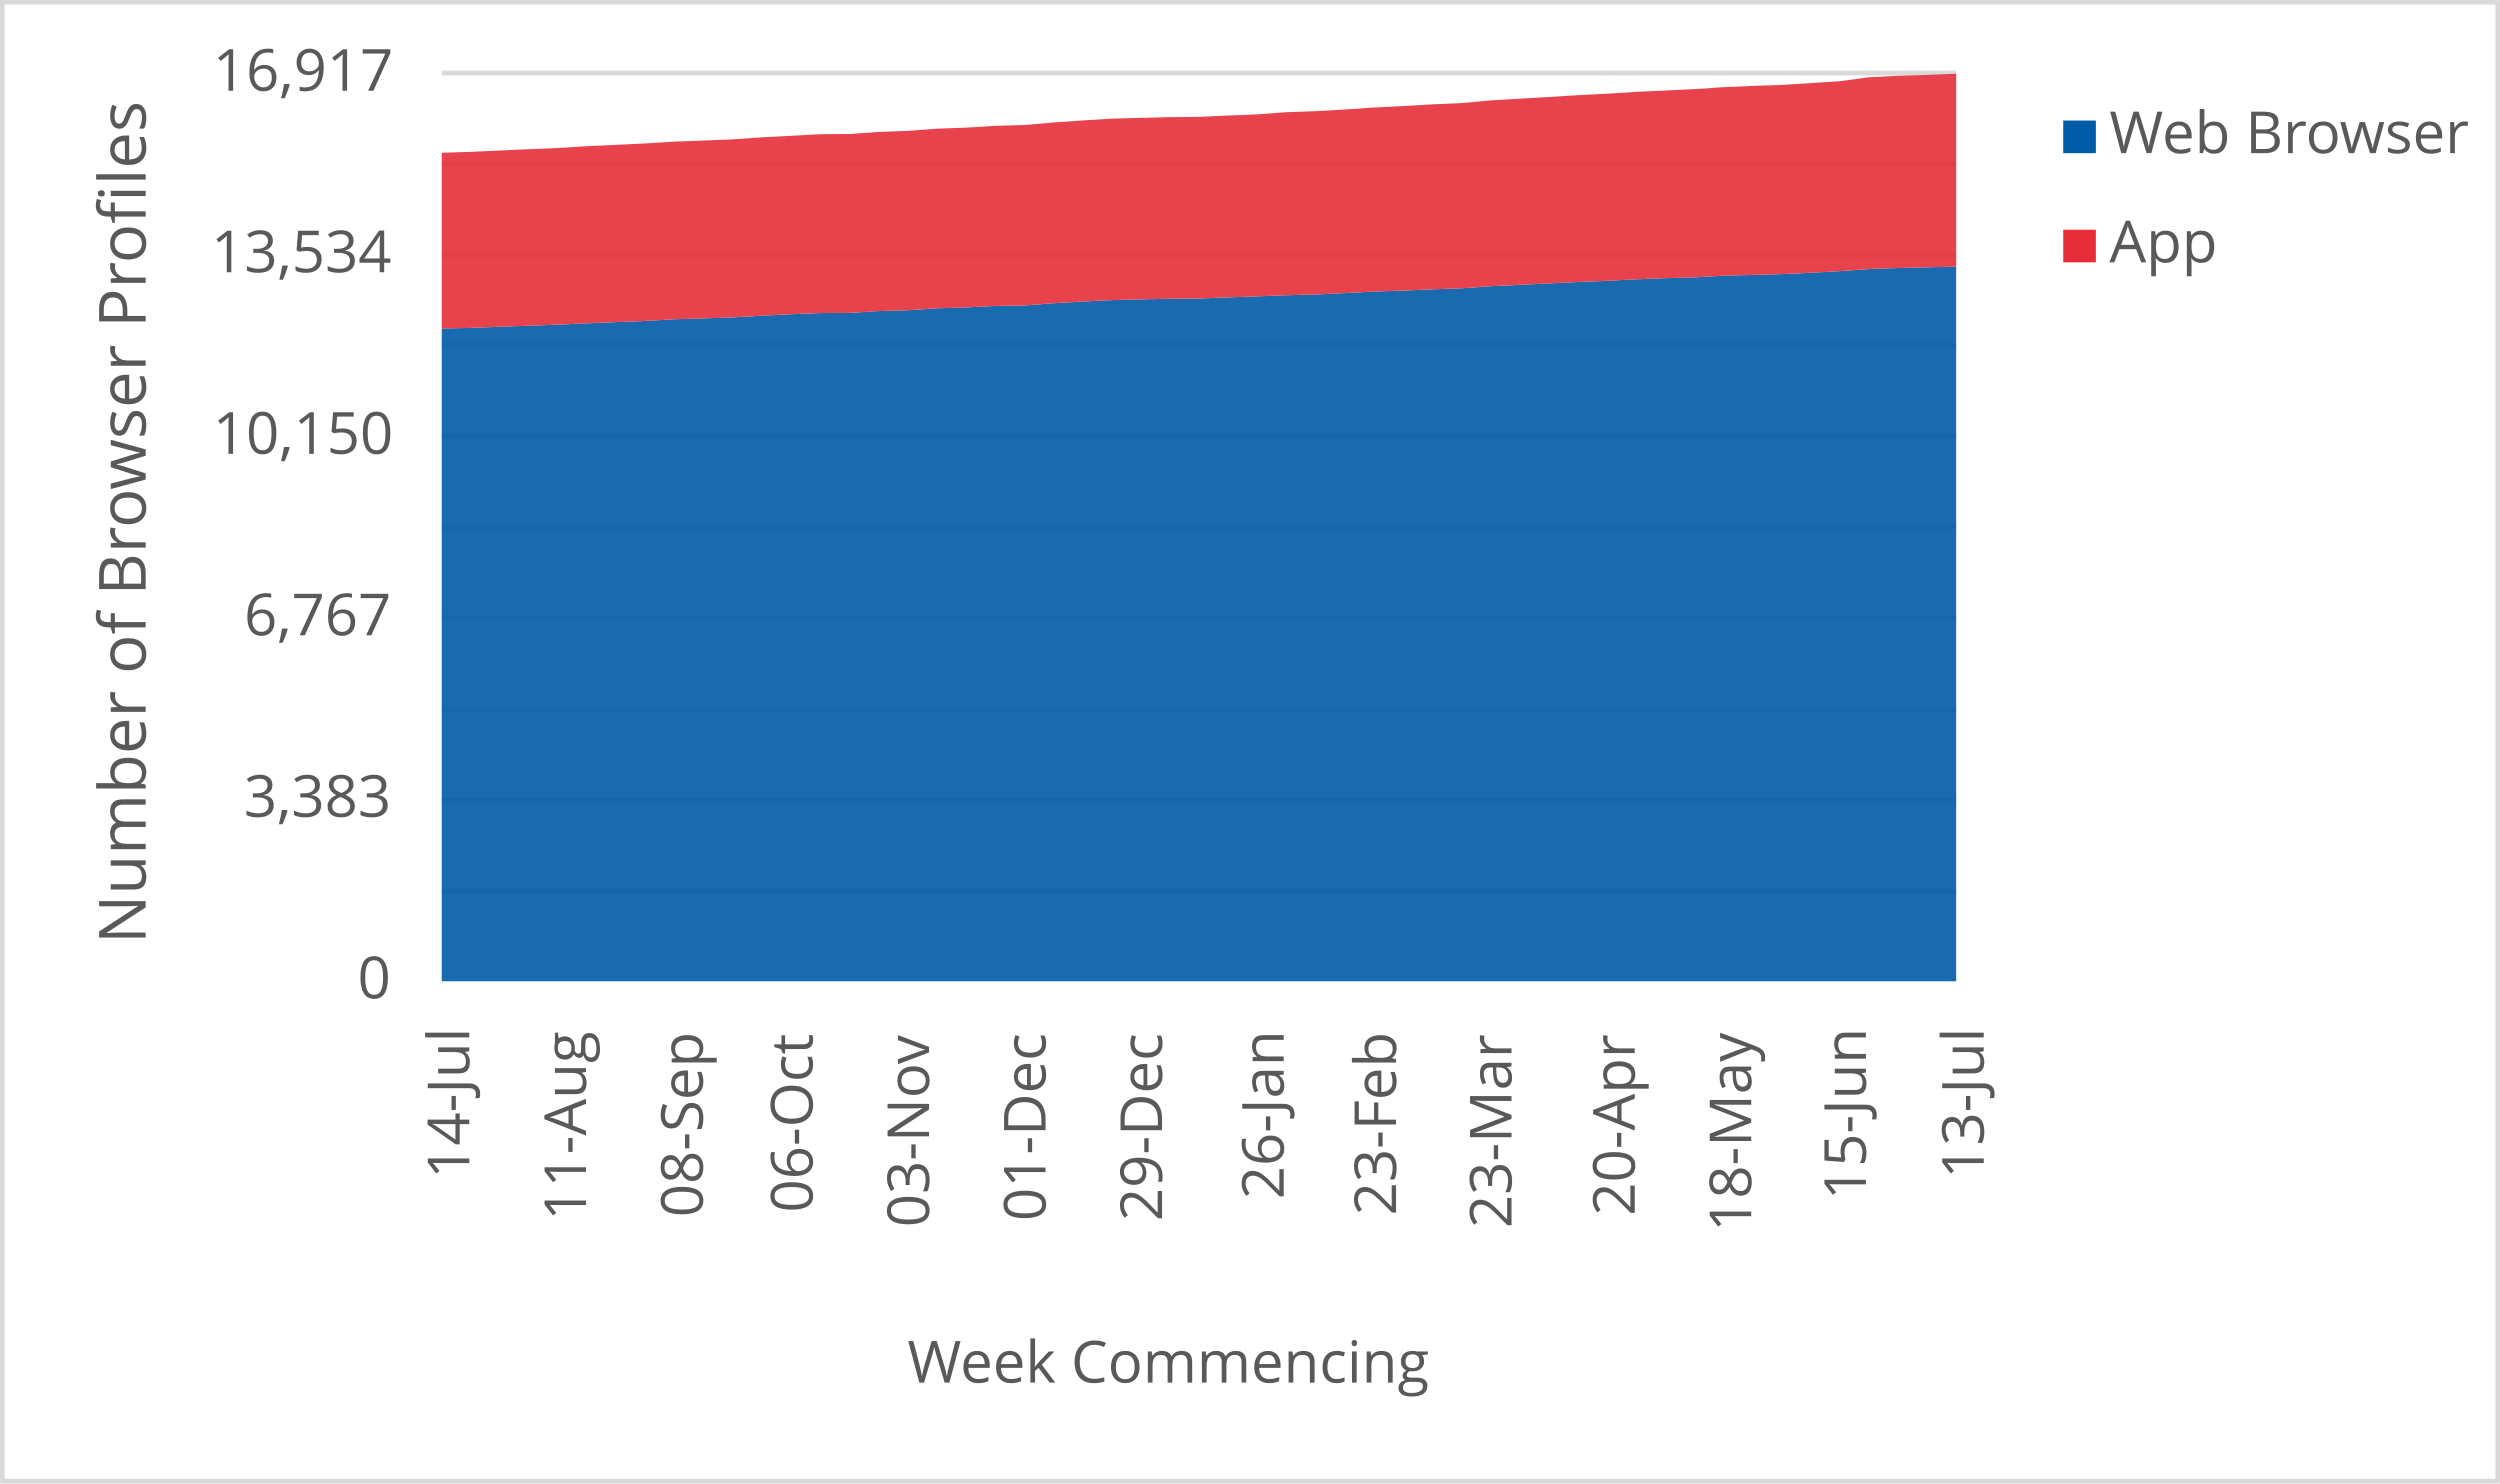
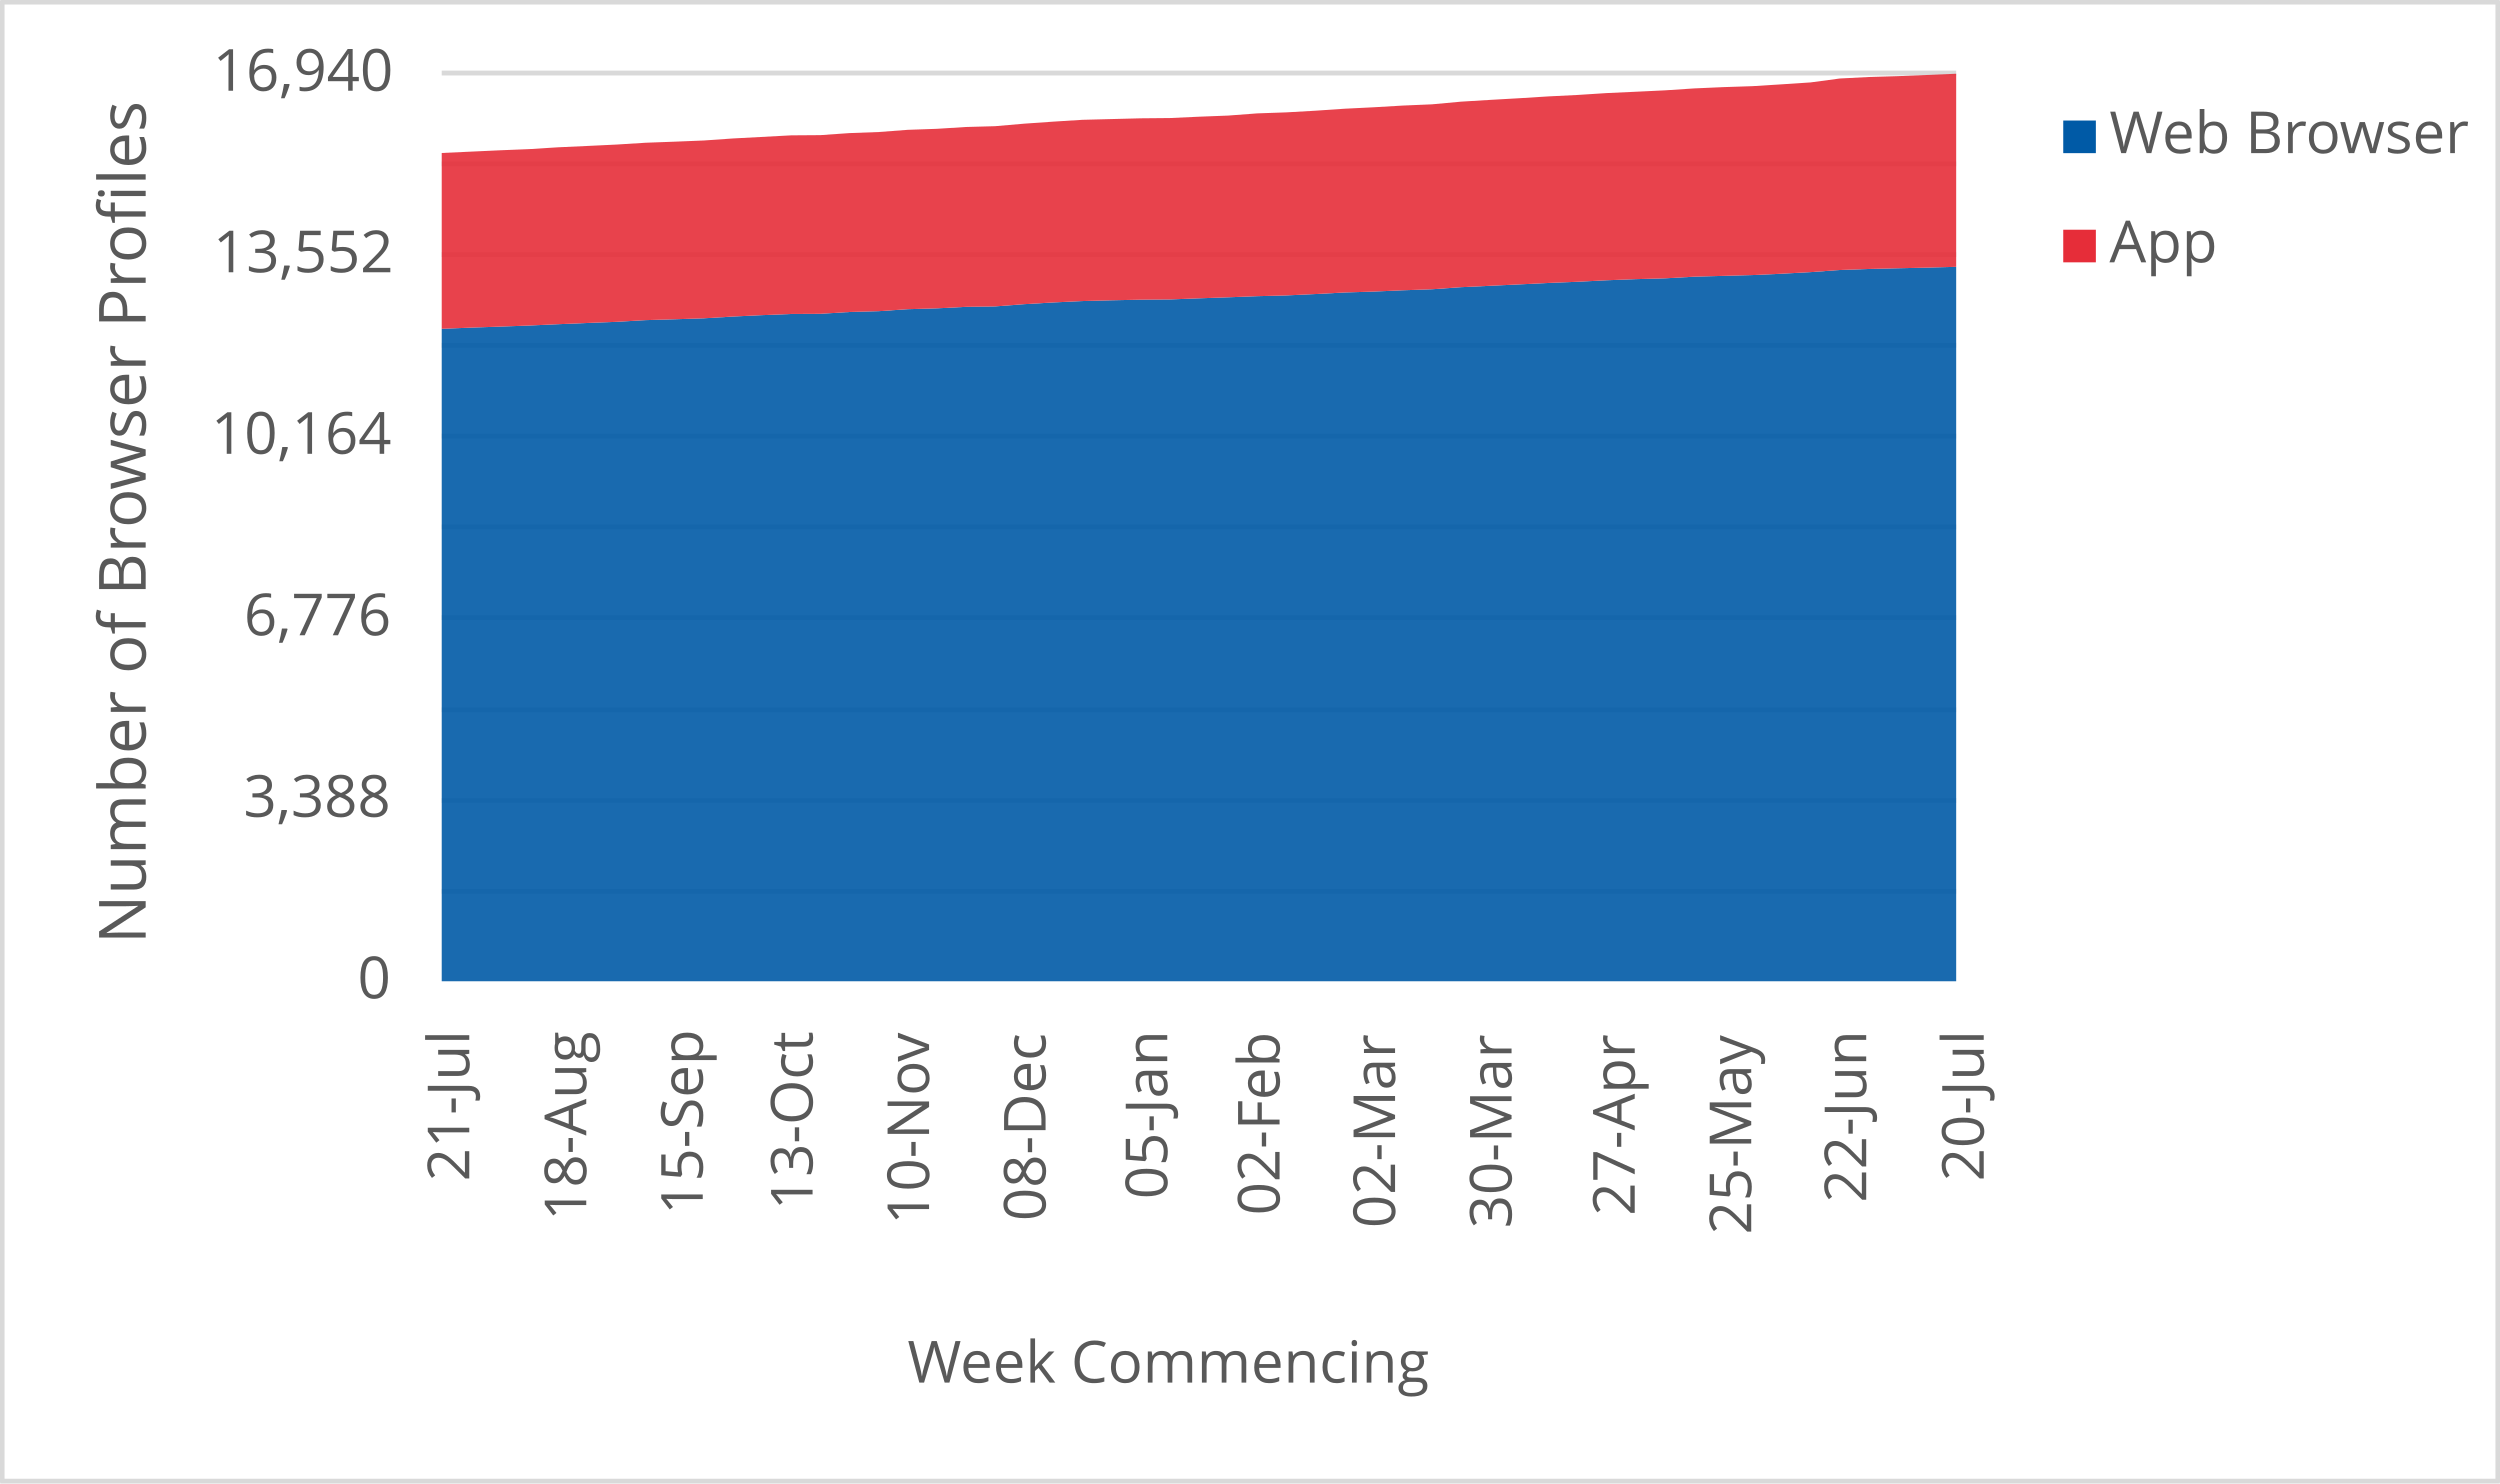
<svg xmlns="http://www.w3.org/2000/svg" width="1763" height="1046" xml:space="preserve" overflow="hidden">
  <defs>
    <clipPath id="clip0">
      <rect x="2917" y="346" width="1763" height="1046" />
    </clipPath>
  </defs>
  <g clip-path="url(#clip0)" transform="translate(-2917 -346)">
    <rect x="2918" y="347" width="1760" height="1043" fill="#FFFFFF" />
    <g>
      <path d="    M3228.5 974.532 4296.5 974.532    M3228.5 910.53 4296.5 910.53    M3228.5 846.528 4296.5 846.528    M3228.5 781.526 4296.5 781.526    M3228.5 717.524 4296.5 717.524    M3228.5 653.522 4296.5 653.522    M3228.5 589.52 4296.5 589.52    M3228.5 525.517 4296.5 525.517    M3228.5 461.515 4296.5 461.515    M3228.5 397.5 4296.5 397.5" stroke="#D9D9D9" stroke-width="3.438" stroke-linejoin="round" stroke-miterlimit="10" fill="none" />
    </g>
    <g>
      <path d="M 1038.5 4296.5 1038.5" stroke="#D9D9D9" stroke-width="3.438" stroke-linejoin="round" stroke-miterlimit="10" fill="none" fill-rule="evenodd" />
    </g>
    <g>
-       <text fill="#595959" font-family="Verdana,Open Sans,DejaVu Sans,sans-serif" font-weight="400" font-size="41" transform="matrix(6.12323e-17 -1 1 6.12323e-17 3247.929 1177.277)">14-Jul</text>
+       <text fill="#595959" font-family="Verdana,Open Sans,DejaVu Sans,sans-serif" font-weight="400" font-size="41" transform="matrix(6.12323e-17 -1 1 6.12323e-17 3247.929 1179.039)">21-Jul</text>
    </g>
    <g>
-       <text fill="#595959" font-family="Verdana,Open Sans,DejaVu Sans,sans-serif" font-weight="400" font-size="41" transform="matrix(6.12323e-17 -1 1 6.12323e-17 3330.273 1206.906)">11-Aug</text>
+       <text fill="#595959" font-family="Verdana,Open Sans,DejaVu Sans,sans-serif" font-weight="400" font-size="41" transform="matrix(6.12323e-17 -1 1 6.12323e-17 3330.423 1206.906)">18-Aug</text>
    </g>
    <g>
-       <text fill="#595959" font-family="Verdana,Open Sans,DejaVu Sans,sans-serif" font-weight="400" font-size="41" transform="matrix(6.12323e-17 -1 1 6.12323e-17 3412.597 1204.383)">08-Sep</text>
+       <text fill="#595959" font-family="Verdana,Open Sans,DejaVu Sans,sans-serif" font-weight="400" font-size="41" transform="matrix(6.12323e-17 -1 1 6.12323e-17 3412.577 1202.662)">15-Sep</text>
    </g>
    <g>
-       <text fill="#595959" font-family="Verdana,Open Sans,DejaVu Sans,sans-serif" font-weight="400" font-size="41" transform="matrix(6.12323e-17 -1 1 6.12323e-17 3490.026 1201.1)">06-Oct</text>
+       <text fill="#595959" font-family="Verdana,Open Sans,DejaVu Sans,sans-serif" font-weight="400" font-size="41" transform="matrix(6.12323e-17 -1 1 6.12323e-17 3490.026 1199.378)">13-Oct</text>
    </g>
    <g>
-       <text fill="#595959" font-family="Verdana,Open Sans,DejaVu Sans,sans-serif" font-weight="400" font-size="41" transform="matrix(6.12323e-17 -1 1 6.12323e-17 3572.18 1211.43)">03-Nov</text>
+       <text fill="#595959" font-family="Verdana,Open Sans,DejaVu Sans,sans-serif" font-weight="400" font-size="41" transform="matrix(6.12323e-17 -1 1 6.12323e-17 3572.18 1209.708)">10-Nov</text>
    </g>
    <g>
-       <text fill="#595959" font-family="Verdana,Open Sans,DejaVu Sans,sans-serif" font-weight="400" font-size="41" transform="matrix(6.12323e-17 -1 1 6.12323e-17 3654.334 1207.086)">01-Dec</text>
+       <text fill="#595959" font-family="Verdana,Open Sans,DejaVu Sans,sans-serif" font-weight="400" font-size="41" transform="matrix(6.12323e-17 -1 1 6.12323e-17 3654.334 1207.086)">08-Dec</text>
    </g>
    <g>
-       <text fill="#595959" font-family="Verdana,Open Sans,DejaVu Sans,sans-serif" font-weight="400" font-size="41" transform="matrix(6.12323e-17 -1 1 6.12323e-17 3736.468 1207.126)">29-Dec</text>
+       <text fill="#595959" font-family="Verdana,Open Sans,DejaVu Sans,sans-serif" font-weight="400" font-size="41" transform="matrix(6.12323e-17 -1 1 6.12323e-17 3740.141 1191.651)">05-Jan</text>
    </g>
    <g>
-       <text fill="#595959" font-family="Verdana,Open Sans,DejaVu Sans,sans-serif" font-weight="400" font-size="41" transform="matrix(6.12323e-17 -1 1 6.12323e-17 3822.275 1191.691)">26-Jan</text>
+       <text fill="#595959" font-family="Verdana,Open Sans,DejaVu Sans,sans-serif" font-weight="400" font-size="41" transform="matrix(6.12323e-17 -1 1 6.12323e-17 3819.352 1203.042)">02-Feb</text>
    </g>
    <g>
-       <text fill="#595959" font-family="Verdana,Open Sans,DejaVu Sans,sans-serif" font-weight="400" font-size="41" transform="matrix(6.12323e-17 -1 1 6.12323e-17 3901.506 1203.082)">23-Feb</text>
+       <text fill="#595959" font-family="Verdana,Open Sans,DejaVu Sans,sans-serif" font-weight="400" font-size="41" transform="matrix(6.12323e-17 -1 1 6.12323e-17 3900.795 1212.011)">02-Mar</text>
    </g>
    <g>
-       <text fill="#595959" font-family="Verdana,Open Sans,DejaVu Sans,sans-serif" font-weight="400" font-size="41" transform="matrix(6.12323e-17 -1 1 6.12323e-17 3982.929 1212.051)">23-Mar</text>
+       <text fill="#595959" font-family="Verdana,Open Sans,DejaVu Sans,sans-serif" font-weight="400" font-size="41" transform="matrix(6.12323e-17 -1 1 6.12323e-17 3982.949 1212.171)">30-Mar</text>
    </g>
    <g>
-       <text fill="#595959" font-family="Verdana,Open Sans,DejaVu Sans,sans-serif" font-weight="400" font-size="41" transform="matrix(6.12323e-17 -1 1 6.12323e-17 4069.828 1203.302)">20-Apr</text>
+       <text fill="#595959" font-family="Verdana,Open Sans,DejaVu Sans,sans-serif" font-weight="400" font-size="41" transform="matrix(6.12323e-17 -1 1 6.12323e-17 4069.808 1203.302)">27-Apr</text>
    </g>
    <g>
-       <text fill="#595959" font-family="Verdana,Open Sans,DejaVu Sans,sans-serif" font-weight="400" font-size="41" transform="matrix(6.12323e-17 -1 1 6.12323e-17 4151.962 1214.753)">18-May</text>
+       <text fill="#595959" font-family="Verdana,Open Sans,DejaVu Sans,sans-serif" font-weight="400" font-size="41" transform="matrix(6.12323e-17 -1 1 6.12323e-17 4151.962 1216.515)">25-May</text>
    </g>
    <g>
-       <text fill="#595959" font-family="Verdana,Open Sans,DejaVu Sans,sans-serif" font-weight="400" font-size="41" transform="matrix(6.12323e-17 -1 1 6.12323e-17 4232.834 1192.291)">15-Jun</text>
+       <text fill="#595959" font-family="Verdana,Open Sans,DejaVu Sans,sans-serif" font-weight="400" font-size="41" transform="matrix(6.12323e-17 -1 1 6.12323e-17 4233.044 1194.053)">22-Jun</text>
    </g>
    <g>
-       <text fill="#595959" font-family="Verdana,Open Sans,DejaVu Sans,sans-serif" font-weight="400" font-size="41" transform="matrix(6.12323e-17 -1 1 6.12323e-17 4315.929 1177.277)">13-Jul</text>
+       <text fill="#595959" font-family="Verdana,Open Sans,DejaVu Sans,sans-serif" font-weight="400" font-size="41" transform="matrix(6.12323e-17 -1 1 6.12323e-17 4315.929 1179.039)">20-Jul</text>
    </g>
    <g>
      <text fill="#595959" font-family="Verdana,Open Sans,DejaVu Sans,sans-serif" font-weight="400" font-size="41" transform="matrix(1 0 0 1 3169.141 1050)">0</text>
    </g>
    <g>
-       <text fill="#595959" font-family="Verdana,Open Sans,DejaVu Sans,sans-serif" font-weight="400" font-size="41" transform="matrix(1 0 0 1 3088.963 922)">3,383</text>
+       <text fill="#595959" font-family="Verdana,Open Sans,DejaVu Sans,sans-serif" font-weight="400" font-size="41" transform="matrix(1 0 0 1 3088.683 922)">3,388</text>
    </g>
    <g>
-       <text fill="#595959" font-family="Verdana,Open Sans,DejaVu Sans,sans-serif" font-weight="400" font-size="41" transform="matrix(1 0 0 1 3089.103 794)">6,767</text>
+       <text fill="#595959" font-family="Verdana,Open Sans,DejaVu Sans,sans-serif" font-weight="400" font-size="41" transform="matrix(1 0 0 1 3089.023 794)">6,776</text>
    </g>
    <g>
-       <text fill="#595959" font-family="Verdana,Open Sans,DejaVu Sans,sans-serif" font-weight="400" font-size="41" transform="matrix(1 0 0 1 3067.042 666)">10,150</text>
+       <text fill="#595959" font-family="Verdana,Open Sans,DejaVu Sans,sans-serif" font-weight="400" font-size="41" transform="matrix(1 0 0 1 3065.82 666)">10,164</text>
    </g>
    <g>
-       <text fill="#595959" font-family="Verdana,Open Sans,DejaVu Sans,sans-serif" font-weight="400" font-size="41" transform="matrix(1 0 0 1 3065.82 538)">13,534</text>
+       <text fill="#595959" font-family="Verdana,Open Sans,DejaVu Sans,sans-serif" font-weight="400" font-size="41" transform="matrix(1 0 0 1 3067.202 538)">13,552</text>
    </g>
    <g>
-       <text fill="#595959" font-family="Verdana,Open Sans,DejaVu Sans,sans-serif" font-weight="400" font-size="41" transform="matrix(1 0 0 1 3067.082 410)">16,917</text>
+       <text fill="#595959" font-family="Verdana,Open Sans,DejaVu Sans,sans-serif" font-weight="400" font-size="41" transform="matrix(1 0 0 1 3067.042 410)">16,940</text>
    </g>
    <g>
      <text fill="#595959" font-family="Verdana,Open Sans,DejaVu Sans,sans-serif" font-weight="400" font-size="41" transform="matrix(1 0 0 1 3556.971 1321)">Week Commencing</text>
    </g>
    <g>
      <text fill="#595959" font-family="Verdana,Open Sans,DejaVu Sans,sans-serif" font-weight="400" font-size="46" transform="matrix(6.12323e-17 -1 1 6.12323e-17 3019.73 1011.674)">Number of Browser Profiles</text>
    </g>
    <rect x="2918.5" y="347.5" width="1760" height="1043" stroke="#D9D9D9" stroke-width="3.438" stroke-linejoin="round" stroke-miterlimit="10" fill="none" />
    <g>
-       <path d="M3228.5 1038 3249.038 1038 3269.577 1038 3290.115 1038 3310.654 1038 3331.192 1038 3351.731 1038 3372.269 1038 3392.808 1038 3413.346 1038 3433.885 1038 3454.423 1038 3474.962 1038 3495.5 1038 3516.038 1038 3536.577 1038 3557.115 1038 3577.654 1038 3598.192 1038 3618.731 1038 3639.269 1038 3659.808 1038 3680.346 1038 3700.885 1038 3721.423 1038 3741.962 1038 3762.5 1038 3783.038 1038 3803.577 1038 3824.115 1038 3844.654 1038 3865.192 1038 3885.731 1038 3906.269 1038 3926.808 1038 3947.346 1038 3967.885 1038 3988.423 1038 4008.962 1038 4029.5 1038 4050.038 1038 4070.577 1038 4091.115 1038 4111.654 1038 4132.192 1038 4152.731 1038 4173.269 1038 4193.808 1038 4214.346 1038 4234.885 1038 4255.423 1038 4275.962 1038 4296.5 1038 4296.5 534.043 4275.962 534.497 4255.423 534.989 4234.885 535.708 4214.346 537.221 4193.808 538.356 4173.269 539.302 4152.731 539.869 4132.192 540.437 4111.654 541.609 4091.115 542.177 4070.577 542.971 4050.038 544.031 4029.5 544.863 4008.962 545.884 3988.423 546.868 3967.885 547.852 3947.346 549.327 3926.808 550.046 3906.269 550.954 3885.731 551.597 3865.192 552.694 3844.654 553.678 3824.115 554.207 3803.577 555.002 3783.038 555.721 3762.5 556.515 3741.962 556.666 3721.423 557.12 3700.885 557.65 3680.346 558.634 3659.808 559.844 3639.269 561.433 3618.731 561.736 3598.192 562.795 3577.654 563.4 3557.115 564.8 3536.577 565.368 3516.038 566.654 3495.5 566.768 3474.962 567.6 3454.423 568.583 3433.885 569.832 3413.346 570.513 3392.808 571.118 3372.269 572.329 3351.731 573.123 3331.192 573.993 3310.654 574.939 3290.115 575.696 3269.577 576.415 3249.038 577.247 3228.5 577.625 3228.5 1038Z" fill="#005aa6" opacity="0.9" />
+       <path d="M3228.5 1038 3249.038 1038 3269.577 1038 3290.115 1038 3310.654 1038 3331.192 1038 3351.731 1038 3372.269 1038 3392.808 1038 3413.346 1038 3433.885 1038 3454.423 1038 3474.962 1038 3495.5 1038 3516.038 1038 3536.577 1038 3557.115 1038 3577.654 1038 3598.192 1038 3618.731 1038 3639.269 1038 3659.808 1038 3680.346 1038 3700.885 1038 3721.423 1038 3741.962 1038 3762.5 1038 3783.038 1038 3803.577 1038 3824.115 1038 3844.654 1038 3865.192 1038 3885.731 1038 3906.269 1038 3926.808 1038 3947.346 1038 3967.885 1038 3988.423 1038 4008.962 1038 4029.5 1038 4050.038 1038 4070.577 1038 4091.115 1038 4111.654 1038 4132.192 1038 4152.731 1038 4173.269 1038 4193.808 1038 4214.346 1038 4234.885 1038 4255.423 1038 4275.962 1038 4296.5 1038 4296.5 534.161 4275.962 534.727 4255.423 535.181 4234.885 535.672 4214.346 536.39 4193.808 537.901 4173.269 539.034 4152.731 539.979 4132.192 540.545 4111.654 541.112 4091.115 542.283 4070.577 542.85 4050.038 543.643 4029.5 544.701 4008.962 545.532 3988.423 546.553 3967.885 547.535 3947.346 548.517 3926.808 549.991 3906.269 550.708 3885.731 551.615 3865.192 552.257 3844.654 553.353 3824.115 554.335 3803.577 554.864 3783.038 555.658 3762.5 556.375 3741.962 557.169 3721.423 557.32 3700.885 557.773 3680.346 558.302 3659.808 559.285 3639.269 560.494 3618.731 562.08 3598.192 562.383 3577.654 563.44 3557.115 564.045 3536.577 565.443 3516.038 566.009 3495.5 567.294 3474.962 567.407 3454.423 568.238 3433.885 569.221 3413.346 570.468 3392.808 571.148 3372.269 571.752 3351.731 572.961 3331.192 573.754 3310.654 574.623 3290.115 575.568 3269.577 576.323 3249.038 577.041 3228.5 577.872 3228.5 1038Z" fill="#005aa6" opacity="0.9" />
    </g>
    <g>
-       <path d="M3228.5 577.625 3249.038 577.247 3269.577 576.415 3290.115 575.696 3310.654 574.939 3331.192 573.993 3351.731 573.123 3372.269 572.329 3392.808 571.118 3413.346 570.513 3433.885 569.832 3454.423 568.583 3474.962 567.6 3495.5 566.768 3516.038 566.654 3536.577 565.368 3557.115 564.8 3577.654 563.4 3598.192 562.795 3618.731 561.736 3639.269 561.433 3659.808 559.844 3680.346 558.634 3700.885 557.65 3721.423 557.12 3741.962 556.666 3762.5 556.515 3783.038 555.721 3803.577 555.002 3824.115 554.207 3844.654 553.678 3865.192 552.694 3885.731 551.597 3906.269 550.954 3926.808 550.046 3947.346 549.327 3967.885 547.852 3988.423 546.868 4008.962 545.884 4029.5 544.863 4050.038 544.031 4070.577 542.971 4091.115 542.177 4111.654 541.609 4132.192 540.437 4152.731 539.869 4173.269 539.302 4193.808 538.356 4214.346 537.221 4234.885 535.708 4255.423 534.989 4275.962 534.497 4296.5 534.043 4296.5 398 4275.962 398.832 4255.423 399.438 4234.885 400.497 4214.346 403.259 4193.808 404.621 4173.269 405.907 4152.731 406.588 4132.192 407.496 4111.654 408.858 4091.115 409.841 4070.577 410.787 4050.038 412.111 4029.5 413.133 4008.962 414.419 3988.423 415.592 3967.885 416.84 3947.346 418.732 3926.808 419.602 3906.269 420.813 3885.731 421.834 3865.192 423.234 3844.654 424.407 3824.115 425.125 3803.577 426.676 3783.038 427.471 3762.5 428.417 3741.962 428.606 3721.423 429.136 3700.885 429.665 3680.346 430.951 3659.808 432.389 3639.269 434.167 3618.731 434.735 3598.192 436.021 3577.654 436.74 3557.115 438.291 3536.577 439.047 3516.038 440.485 3495.5 440.636 3474.962 441.734 3454.423 442.831 3433.885 444.268 3413.346 445.101 3392.808 445.857 3372.269 447.143 3351.731 448.127 3331.192 449.073 3310.654 450.359 3290.115 451.191 3269.577 452.137 3249.038 453.083 3228.5 453.726 3228.5 577.625Z" fill="#e62d39" opacity="0.9" />
+       <path d="M3228.5 577.872 3249.038 577.041 3269.577 576.323 3290.115 575.568 3310.654 574.623 3331.192 573.754 3351.731 572.961 3372.269 571.752 3392.808 571.148 3413.346 570.468 3433.885 569.221 3454.423 568.238 3474.962 567.407 3495.5 567.294 3516.038 566.009 3536.577 565.443 3557.115 564.045 3577.654 563.44 3598.192 562.383 3618.731 562.08 3639.269 560.494 3659.808 559.285 3680.346 558.302 3700.885 557.773 3721.423 557.32 3741.962 557.169 3762.5 556.375 3783.038 555.658 3803.577 554.864 3824.115 554.335 3844.654 553.353 3865.192 552.257 3885.731 551.615 3906.269 550.708 3926.808 549.991 3947.346 548.517 3967.885 547.535 3988.423 546.553 4008.962 545.532 4029.5 544.701 4050.038 543.643 4070.577 542.85 4091.115 542.283 4111.654 541.112 4132.192 540.545 4152.731 539.979 4173.269 539.034 4193.808 537.901 4214.346 536.39 4234.885 535.672 4255.423 535.181 4275.962 534.727 4296.5 534.161 4296.5 398 4275.962 398.869 4255.423 399.7 4234.885 400.305 4214.346 401.362 4193.808 404.12 4173.269 405.481 4152.731 406.765 4132.192 407.445 4111.654 408.352 4091.115 409.712 4070.577 410.694 4050.038 411.639 4029.5 412.961 4008.962 413.981 3988.423 415.266 3967.885 416.437 3947.346 417.684 3926.808 419.573 3906.269 420.442 3885.731 421.651 3865.192 422.671 3844.654 424.068 3824.115 425.24 3803.577 425.957 3783.038 427.506 3762.5 428.3 3741.962 429.244 3721.423 429.433 3700.885 429.962 3680.346 430.491 3659.808 431.776 3639.269 433.211 3618.731 434.987 3598.192 435.554 3577.654 436.838 3557.115 437.556 3536.577 439.105 3516.038 439.861 3495.5 441.296 3474.962 441.447 3454.423 442.543 3433.885 443.639 3413.346 445.074 3392.808 445.906 3372.269 446.661 3351.731 447.946 3331.192 448.928 3310.654 449.872 3290.115 451.157 3269.577 451.988 3249.038 452.933 3228.5 453.877 3228.5 577.872Z" fill="#e62d39" opacity="0.9" />
    </g>
    <g>
      <rect x="4372" y="431" width="23" height="23" fill="#005aa6" />
    </g>
    <g>
      <text fill="#595959" font-family="Verdana,Open Sans,DejaVu Sans,sans-serif" font-weight="400" font-size="41" transform="matrix(1 0 0 1 4404.56 454)">Web Browser</text>
    </g>
    <g>
      <rect x="4372" y="508" width="23" height="23" fill="#e62d39" />
    </g>
    <g>
      <text fill="#595959" font-family="Verdana,Open Sans,DejaVu Sans,sans-serif" font-weight="400" font-size="41" transform="matrix(1 0 0 1 4404.56 531)">App</text>
    </g>
  </g>
</svg>
